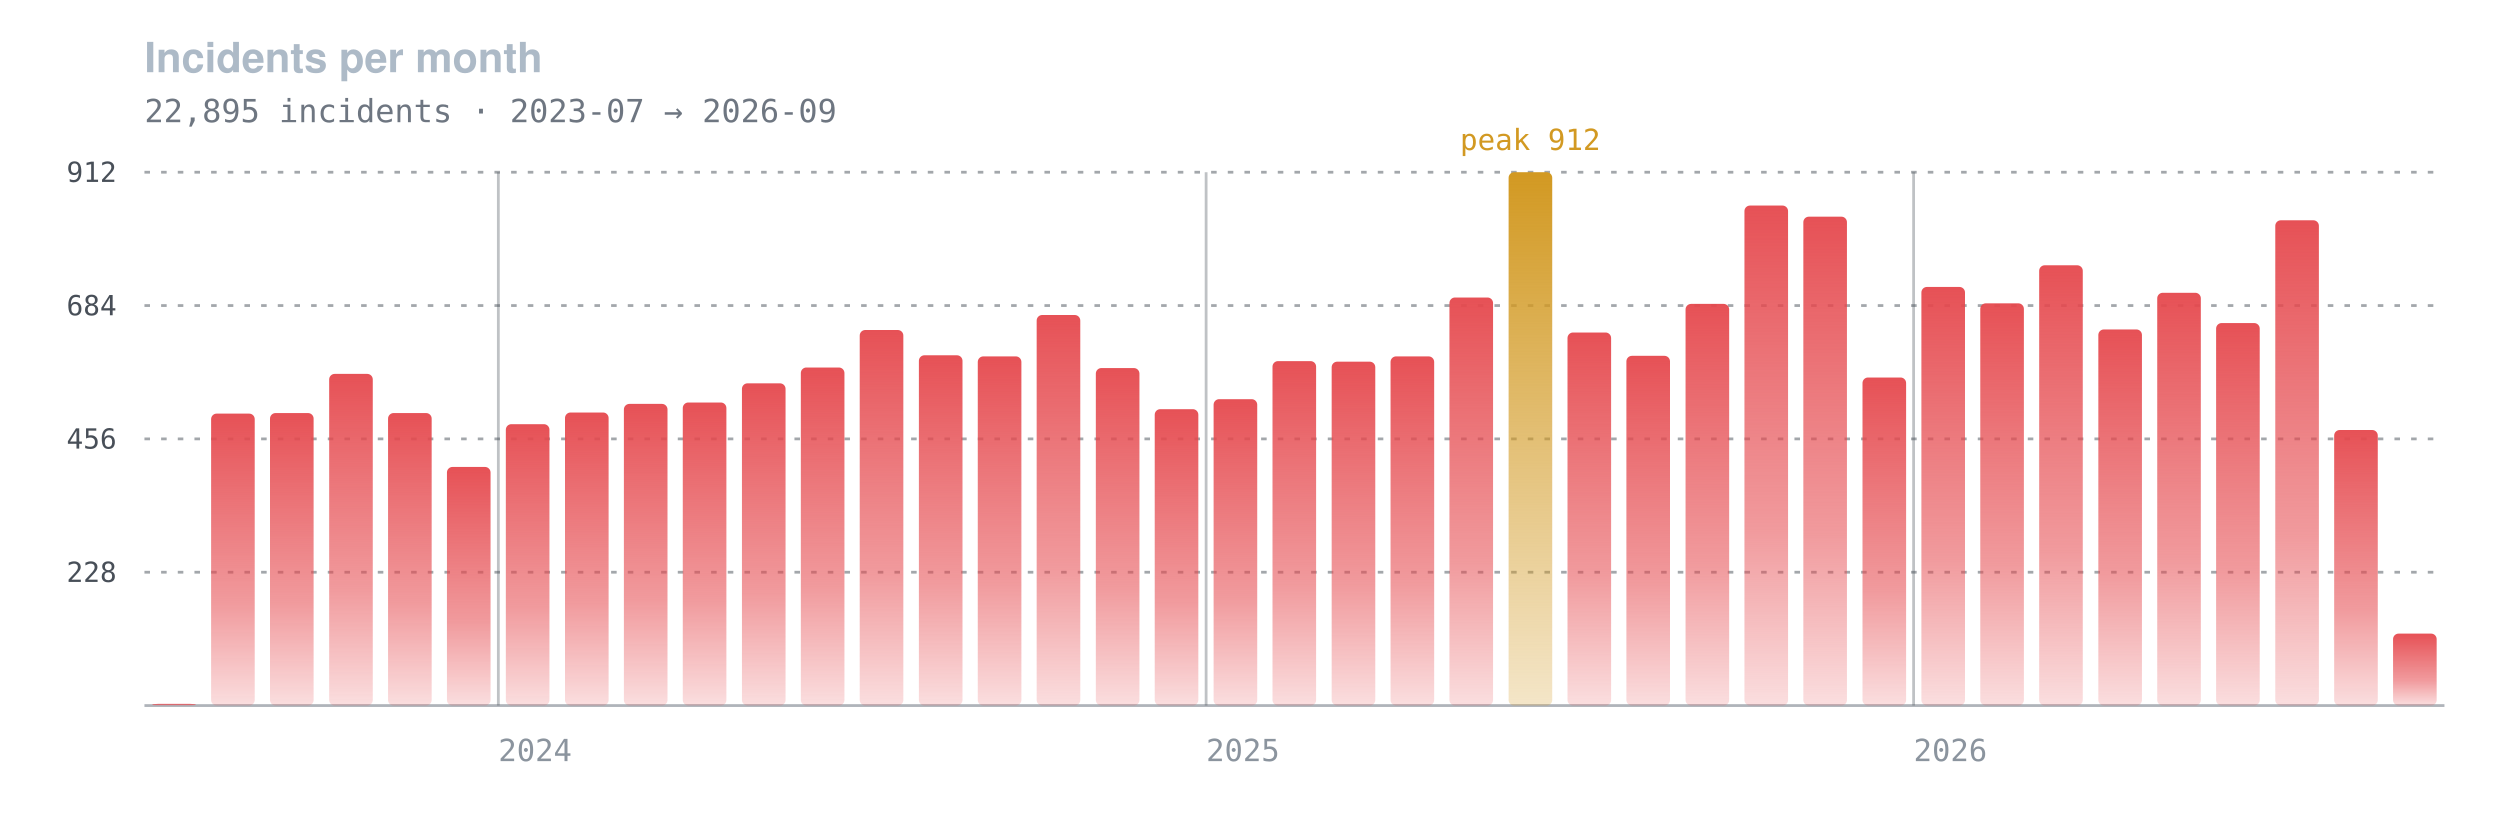
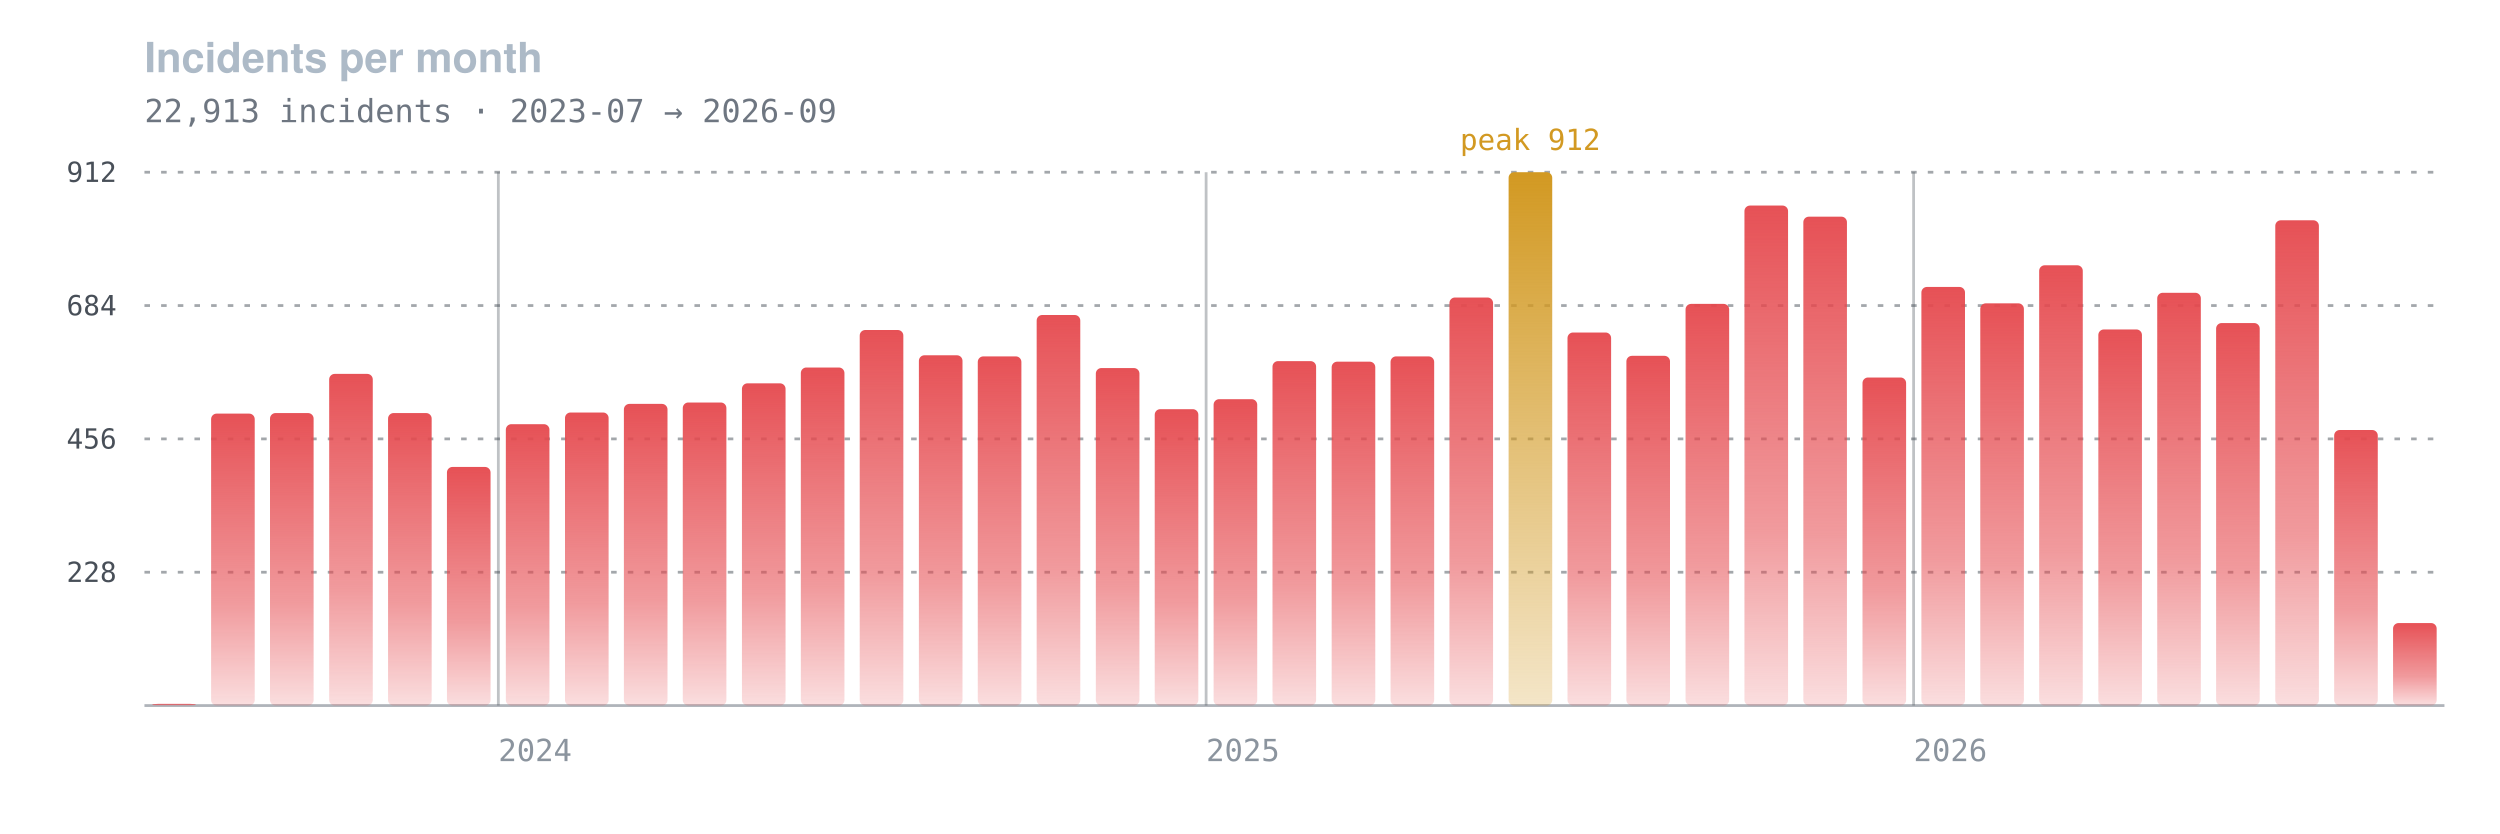
<svg xmlns="http://www.w3.org/2000/svg" viewBox="0 0 900 300" width="900" height="300" role="img">
  <defs>
    <linearGradient id="bg" x1="0" y1="0" x2="0" y2="1">
      <stop offset="0%" stop-color="#e5484d" stop-opacity="0.95" />
      <stop offset="65%" stop-color="#e5484d" stop-opacity="0.55" />
      <stop offset="100%" stop-color="#e5484d" stop-opacity="0.18" />
    </linearGradient>
    <linearGradient id="pk" x1="0" y1="0" x2="0" y2="1">
      <stop offset="0%" stop-color="#d29922" stop-opacity="1" />
      <stop offset="100%" stop-color="#d29922" stop-opacity="0.25" />
    </linearGradient>
  </defs>
  <text x="52" y="26" fill="#adbac7" font-size="15" font-family="-apple-system,BlinkMacSystemFont,Segoe UI,Helvetica,Arial,sans-serif" font-weight="600">Incidents per month</text>
-   <text x="52" y="44" fill="#6e7681" font-size="11.5" font-family="ui-monospace,SFMono-Regular,Menlo,Consolas,monospace">22,895 incidents · 2023-07 → 2026-09</text>
+   <text x="52" y="44" fill="#6e7681" font-size="11.5" font-family="ui-monospace,SFMono-Regular,Menlo,Consolas,monospace">22,913 incidents · 2023-07 → 2026-09</text>
  <line x1="52" y1="206.0" x2="880" y2="206.0" stroke="#484f58" stroke-width="1" stroke-dasharray="2 4" opacity="0.5" />
  <text x="42" y="209.5" fill="#484f58" font-size="10" font-family="ui-monospace,SFMono-Regular,Menlo,Consolas,monospace" text-anchor="end">228</text>
  <line x1="52" y1="158.0" x2="880" y2="158.0" stroke="#484f58" stroke-width="1" stroke-dasharray="2 4" opacity="0.5" />
  <text x="42" y="161.5" fill="#484f58" font-size="10" font-family="ui-monospace,SFMono-Regular,Menlo,Consolas,monospace" text-anchor="end">456</text>
  <line x1="52" y1="110.0" x2="880" y2="110.0" stroke="#484f58" stroke-width="1" stroke-dasharray="2 4" opacity="0.5" />
  <text x="42" y="113.5" fill="#484f58" font-size="10" font-family="ui-monospace,SFMono-Regular,Menlo,Consolas,monospace" text-anchor="end">684</text>
  <line x1="52" y1="62.0" x2="880" y2="62.0" stroke="#484f58" stroke-width="1" stroke-dasharray="2 4" opacity="0.5" />
  <text x="42" y="65.5" fill="#484f58" font-size="10" font-family="ui-monospace,SFMono-Regular,Menlo,Consolas,monospace" text-anchor="end">912</text>
  <line x1="52" y1="254" x2="880" y2="254" stroke="#6e7681" stroke-width="1" opacity="0.55" />
  <rect x="54.8" y="253.4" width="15.7" height="0.6" rx="2" fill="url(#bg)" />
  <rect x="76.0" y="148.9" width="15.7" height="105.1" rx="2" fill="url(#bg)" />
  <rect x="97.2" y="148.7" width="15.7" height="105.3" rx="2" fill="url(#bg)" />
  <rect x="118.5" y="134.6" width="15.7" height="119.4" rx="2" fill="url(#bg)" />
  <rect x="139.7" y="148.7" width="15.7" height="105.3" rx="2" fill="url(#bg)" />
  <rect x="160.9" y="168.1" width="15.7" height="85.9" rx="2" fill="url(#bg)" />
  <rect x="182.1" y="152.7" width="15.7" height="101.3" rx="2" fill="url(#bg)" />
  <line x1="179.4" y1="62" x2="179.4" y2="254" stroke="#484f58" stroke-width="1" opacity="0.35" />
  <text x="179.4" y="274" fill="#8b949e" font-size="11" font-family="ui-monospace,SFMono-Regular,Menlo,Consolas,monospace">2024</text>
  <rect x="203.4" y="148.5" width="15.7" height="105.5" rx="2" fill="url(#bg)" />
  <rect x="224.6" y="145.4" width="15.7" height="108.6" rx="2" fill="url(#bg)" />
  <rect x="245.8" y="144.9" width="15.7" height="109.1" rx="2" fill="url(#bg)" />
  <rect x="267.1" y="138.0" width="15.7" height="116.0" rx="2" fill="url(#bg)" />
  <rect x="288.3" y="132.3" width="15.7" height="121.7" rx="2" fill="url(#bg)" />
  <rect x="309.5" y="118.8" width="15.7" height="135.2" rx="2" fill="url(#bg)" />
  <rect x="330.8" y="127.9" width="15.7" height="126.1" rx="2" fill="url(#bg)" />
  <rect x="352.0" y="128.3" width="15.7" height="125.7" rx="2" fill="url(#bg)" />
  <rect x="373.2" y="113.4" width="15.7" height="140.6" rx="2" fill="url(#bg)" />
  <rect x="394.5" y="132.5" width="15.7" height="121.5" rx="2" fill="url(#bg)" />
  <rect x="415.7" y="147.3" width="15.7" height="106.7" rx="2" fill="url(#bg)" />
  <rect x="436.9" y="143.7" width="15.7" height="110.3" rx="2" fill="url(#bg)" />
  <line x1="434.2" y1="62" x2="434.2" y2="254" stroke="#484f58" stroke-width="1" opacity="0.35" />
  <text x="434.2" y="274" fill="#8b949e" font-size="11" font-family="ui-monospace,SFMono-Regular,Menlo,Consolas,monospace">2025</text>
  <rect x="458.1" y="130.0" width="15.7" height="124.0" rx="2" fill="url(#bg)" />
  <rect x="479.4" y="130.2" width="15.7" height="123.8" rx="2" fill="url(#bg)" />
  <rect x="500.6" y="128.3" width="15.7" height="125.7" rx="2" fill="url(#bg)" />
  <rect x="521.8" y="107.1" width="15.7" height="146.9" rx="2" fill="url(#bg)" />
  <rect x="543.1" y="62.0" width="15.7" height="192.0" rx="2" fill="url(#pk)" />
  <rect x="564.3" y="119.7" width="15.7" height="134.3" rx="2" fill="url(#bg)" />
  <rect x="585.5" y="128.1" width="15.7" height="125.9" rx="2" fill="url(#bg)" />
  <rect x="606.8" y="109.4" width="15.7" height="144.6" rx="2" fill="url(#bg)" />
  <rect x="628.0" y="74.0" width="15.7" height="180.0" rx="2" fill="url(#bg)" />
  <rect x="649.2" y="78.0" width="15.7" height="176.0" rx="2" fill="url(#bg)" />
  <rect x="670.5" y="135.9" width="15.7" height="118.1" rx="2" fill="url(#bg)" />
  <rect x="691.7" y="103.3" width="15.7" height="150.7" rx="2" fill="url(#bg)" />
  <line x1="688.9" y1="62" x2="688.9" y2="254" stroke="#484f58" stroke-width="1" opacity="0.35" />
  <text x="688.9" y="274" fill="#8b949e" font-size="11" font-family="ui-monospace,SFMono-Regular,Menlo,Consolas,monospace">2026</text>
  <rect x="712.9" y="109.2" width="15.7" height="144.8" rx="2" fill="url(#bg)" />
  <rect x="734.1" y="95.5" width="15.7" height="158.5" rx="2" fill="url(#bg)" />
  <rect x="755.4" y="118.6" width="15.7" height="135.4" rx="2" fill="url(#bg)" />
  <rect x="776.6" y="105.4" width="15.7" height="148.6" rx="2" fill="url(#bg)" />
  <rect x="797.8" y="116.3" width="15.7" height="137.7" rx="2" fill="url(#bg)" />
  <rect x="819.1" y="79.3" width="15.7" height="174.7" rx="2" fill="url(#bg)" />
  <rect x="840.3" y="154.8" width="15.7" height="99.2" rx="2" fill="url(#bg)" />
-   <rect x="861.5" y="228.1" width="15.7" height="25.9" rx="2" fill="url(#bg)" />
+   <rect x="861.5" y="224.3" width="15.7" height="29.7" rx="2" fill="url(#bg)" />
  <text x="550.9" y="54.0" fill="#d29922" font-size="10.5" font-family="ui-monospace,SFMono-Regular,Menlo,Consolas,monospace" text-anchor="middle">peak 912</text>
</svg>
